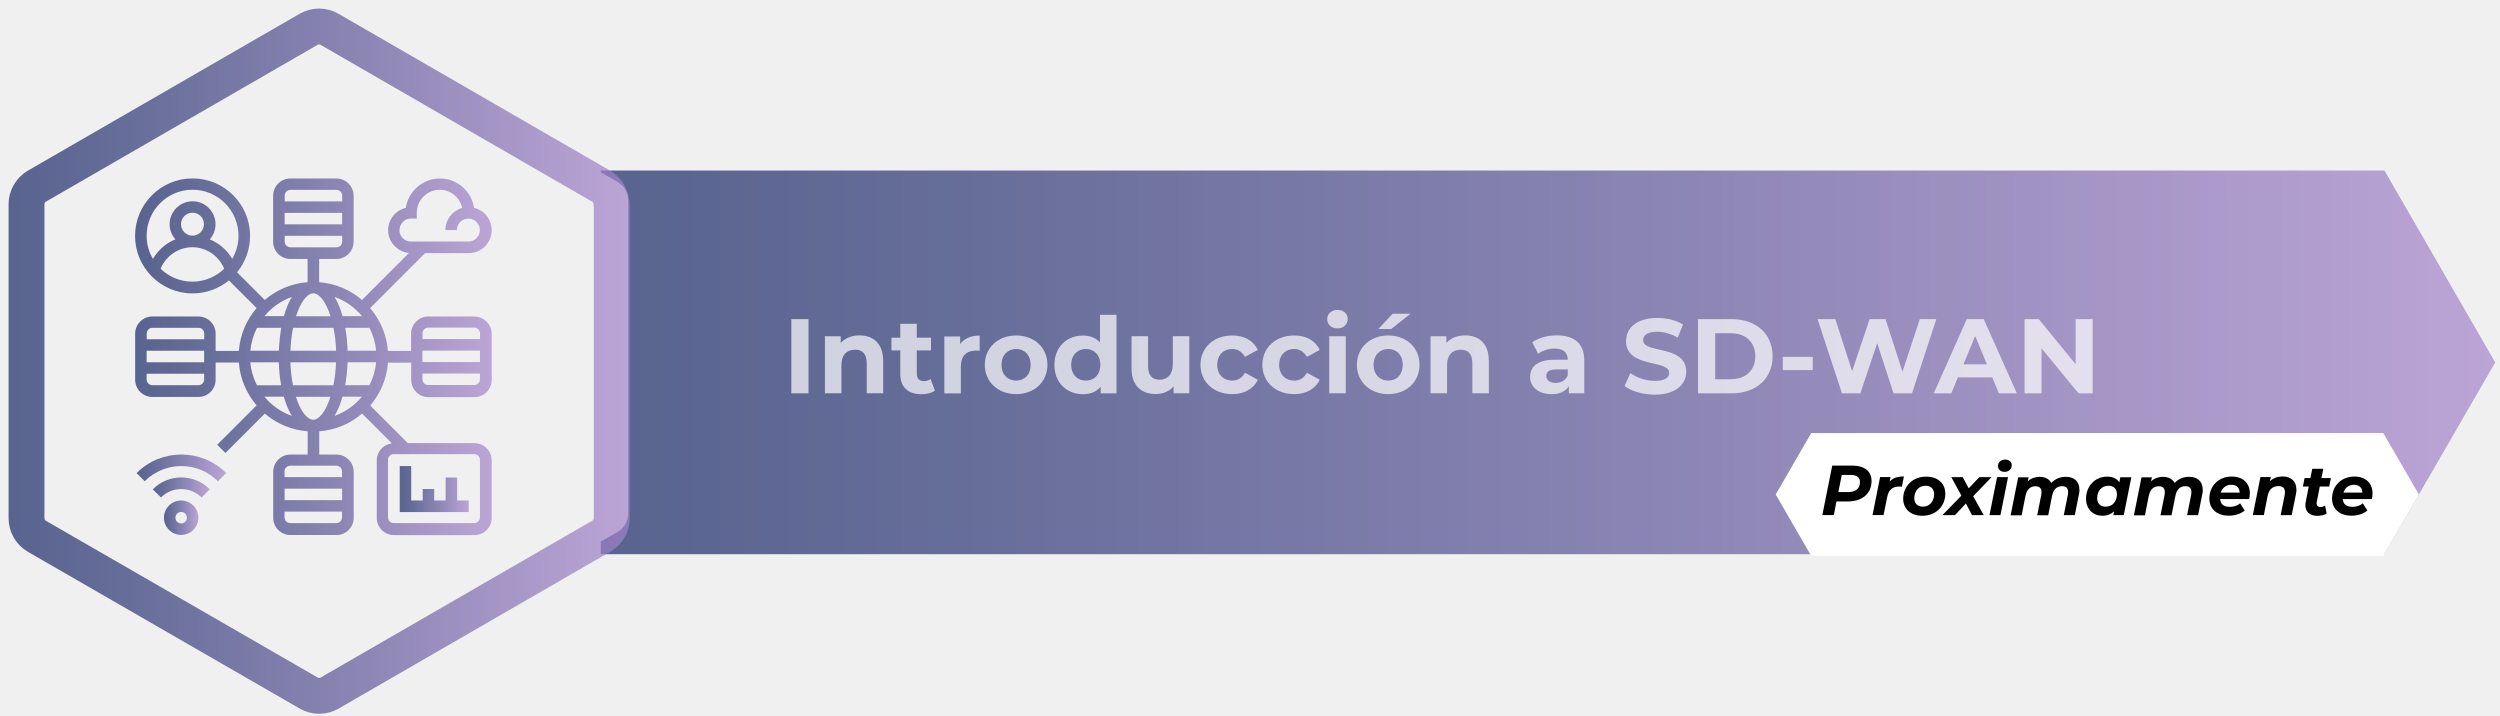
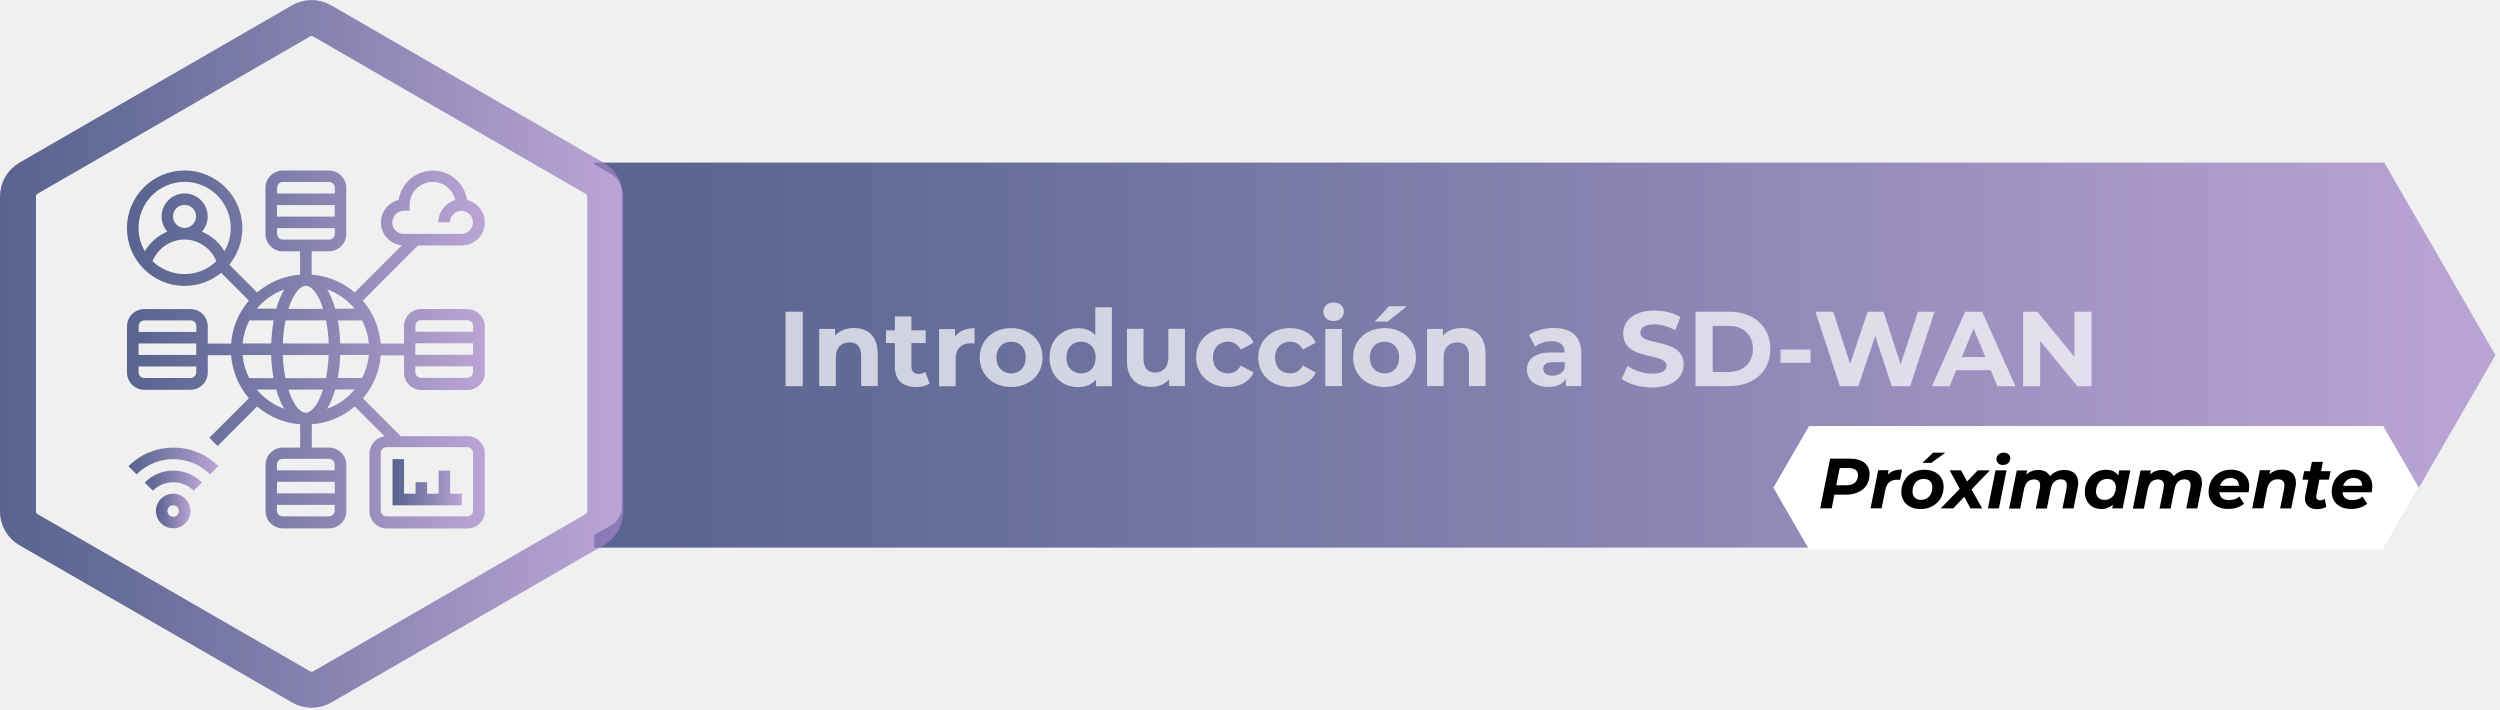
- <svg xmlns="http://www.w3.org/2000/svg" width="283" height="81" viewBox="0 0 283 81" fill="none">
-   <path opacity="0.7" d="M282.46 41.025L269.91 62.735H68.01V61.305L69.94 60.205C70.65 59.785 71.11 59.005 71.11 58.155V22.655C71.11 21.805 70.64 21.025 69.94 20.605L68.01 19.505V19.305H269.92L282.47 41.045L282.46 41.025Z" fill="url(#paint0_linear_538_800)" />
-   <path opacity="0.7" d="M69.25 23.125V58.645C69.25 59.495 68.79 60.275 68.08 60.695L66.04 61.865L37.31 78.455C36.57 78.875 35.68 78.875 34.95 78.455L4.17 60.705C3.45 60.285 3 59.505 3 58.655V23.125C3 22.275 3.46 21.495 4.17 21.075L34.94 3.315C35.68 2.895 36.57 2.895 37.3 3.315L63.46 18.425L68.05 21.075C68.77 21.495 69.22 22.275 69.22 23.125H69.24H69.25Z" stroke="url(#paint1_linear_538_800)" stroke-width="4.06" stroke-linecap="round" stroke-linejoin="round" />
+ <svg xmlns="http://www.w3.org/2000/svg" width="282" height="80" viewBox="0 0 282 80" fill="none">
+   <path opacity="0.7" d="M281.489 40.06L268.939 61.77H67.039V60.34L68.969 59.24C69.679 58.82 70.139 58.04 70.139 57.19V21.69C70.139 20.84 69.669 20.06 68.969 19.64L67.039 18.54V18.34H268.949L281.499 40.08L281.489 40.06Z" fill="url(#paint0_linear_622_640)" />
+   <path opacity="0.7" d="M68.279 22.16V57.68C68.279 58.53 67.819 59.31 67.109 59.73L65.069 60.9L36.339 77.49C35.599 77.91 34.709 77.91 33.979 77.49L3.199 59.74C2.479 59.32 2.029 58.54 2.029 57.69V22.16C2.029 21.31 2.489 20.53 3.199 20.11L33.969 2.35C34.709 1.93 35.599 1.93 36.329 2.35L62.489 17.46L67.079 20.11C67.799 20.53 68.249 21.31 68.249 22.16H68.269H68.279Z" stroke="url(#paint1_linear_622_640)" stroke-width="4.06" stroke-linecap="round" stroke-linejoin="round" />
  <g opacity="0.7">
-     <path d="M20.509 56.655C19.429 56.655 18.559 57.535 18.559 58.605C18.559 59.675 19.439 60.555 20.509 60.555C21.579 60.555 22.459 59.675 22.459 58.605C22.459 57.535 21.579 56.655 20.509 56.655ZM20.509 59.255C20.149 59.255 19.859 58.965 19.859 58.605C19.859 58.245 20.149 57.955 20.509 57.955C20.869 57.955 21.159 58.245 21.159 58.605C21.159 58.965 20.869 59.255 20.509 59.255Z" fill="url(#paint2_linear_538_800)" />
-     <path d="M17.289 55.385L18.219 56.315C18.829 55.705 19.649 55.365 20.519 55.365C21.389 55.365 22.199 55.695 22.819 56.315L23.749 55.385C22.889 54.525 21.739 54.045 20.529 54.045C19.319 54.045 18.169 54.515 17.309 55.385H17.289Z" fill="url(#paint3_linear_538_800)" />
-     <path d="M15.449 53.545L16.379 54.475C18.669 52.185 22.379 52.185 24.669 54.475L25.599 53.545C22.809 50.755 18.259 50.755 15.469 53.545H15.459H15.449Z" fill="url(#paint4_linear_538_800)" />
-     <path d="M53.05 56.655H51.75V54.055H50.45V56.655H49.15V55.355H47.85V56.655H46.55V52.755H45.25V57.965H53.06V56.665H53.08L53.05 56.655Z" fill="url(#paint5_linear_538_800)" />
-     <path d="M53.699 35.825H48.489C47.409 35.825 46.539 36.705 46.539 37.775V39.725H43.909C43.769 37.885 43.039 36.205 41.899 34.875L48.119 28.655H53.059C54.499 28.655 55.659 27.485 55.659 26.055C55.659 24.825 54.809 23.805 53.659 23.525C53.379 21.645 51.749 20.205 49.799 20.205C47.849 20.205 46.219 21.655 45.939 23.525C44.799 23.805 43.939 24.825 43.939 26.055C43.939 27.405 44.979 28.505 46.299 28.635L40.979 33.955C39.649 32.815 37.979 32.085 36.129 31.945V29.315H38.079C39.159 29.315 40.029 28.435 40.029 27.365V22.155C40.029 21.075 39.149 20.205 38.079 20.205H32.869C31.789 20.205 30.919 21.085 30.919 22.155V27.365C30.919 28.445 31.799 29.315 32.869 29.315H34.819V31.945C32.979 32.085 31.299 32.815 29.969 33.955L26.839 30.825C27.749 29.695 28.309 28.275 28.309 26.705C28.309 23.115 25.389 20.195 21.799 20.195C18.209 20.195 15.289 23.115 15.289 26.705C15.289 30.295 18.209 33.215 21.799 33.215C23.359 33.215 24.789 32.655 25.919 31.745L29.049 34.875C27.909 36.205 27.179 37.875 27.039 39.725H24.409V37.775C24.409 36.695 23.529 35.825 22.459 35.825H17.249C16.169 35.825 15.299 36.705 15.299 37.775V42.985C15.299 44.065 16.179 44.935 17.249 44.935H22.459C23.539 44.935 24.409 44.055 24.409 42.985V41.035H27.039C27.179 42.875 27.909 44.555 29.049 45.885L24.589 50.345L25.519 51.275L29.979 46.815C31.309 47.955 32.979 48.685 34.829 48.825V51.455H32.879C31.799 51.455 30.929 52.335 30.929 53.405V58.615C30.929 59.695 31.809 60.565 32.879 60.565H38.089C39.169 60.565 40.039 59.685 40.039 58.615V53.405C40.039 52.325 39.159 51.455 38.089 51.455H36.139V48.825C37.979 48.685 39.659 47.955 40.989 46.815L44.359 50.185C43.399 50.305 42.649 51.125 42.649 52.115V58.625C42.649 59.705 43.529 60.575 44.599 60.575H53.709C54.789 60.575 55.659 59.695 55.659 58.625V52.115C55.659 51.035 54.779 50.165 53.709 50.165H46.169L41.909 45.905C43.049 44.575 43.779 42.905 43.919 41.055H46.549V43.005C46.549 44.085 47.429 44.955 48.499 44.955H53.709C54.789 44.955 55.659 44.075 55.659 43.005V37.795C55.659 36.715 54.779 35.845 53.709 35.845H53.689L53.699 35.825ZM38.729 25.395H32.219V24.095H38.729V25.395ZM32.879 21.495H38.089C38.449 21.495 38.739 21.785 38.739 22.145V22.795H32.229V22.145C32.229 21.785 32.519 21.495 32.879 21.495H32.889H32.879ZM32.229 27.345V26.695H38.739V27.345C38.739 27.705 38.449 27.995 38.089 27.995H32.879C32.519 27.995 32.229 27.705 32.229 27.345H32.219H32.229ZM17.259 37.105H22.469C22.829 37.105 23.119 37.395 23.119 37.755V38.405H16.609V37.755C16.609 37.395 16.899 37.105 17.259 37.105H17.269H17.259ZM23.109 39.705V41.005H16.599V39.705H23.109ZM22.459 43.605H17.249C16.889 43.605 16.599 43.315 16.599 42.955V42.305H23.109V42.955C23.109 43.315 22.819 43.605 22.459 43.605H22.449H22.459ZM32.219 55.315H38.729V56.615H32.219V55.315ZM38.069 59.215H32.859C32.499 59.215 32.209 58.925 32.209 58.565V57.915H38.719V58.565C38.719 58.925 38.429 59.215 38.069 59.215H38.059H38.069ZM38.719 53.365V54.015H32.209V53.365C32.209 53.005 32.499 52.715 32.859 52.715H38.069C38.429 52.715 38.719 53.005 38.719 53.365H38.729H38.719ZM35.459 47.515C34.759 47.515 34.009 46.525 33.499 44.915H37.409C36.899 46.525 36.149 47.515 35.449 47.515H35.459V47.515ZM33.169 43.615C33.009 42.825 32.899 41.955 32.869 41.015H38.039C38.009 41.955 37.899 42.835 37.739 43.615H33.169ZM28.329 41.015H31.559C31.589 41.945 31.679 42.815 31.829 43.615H29.089C28.679 42.825 28.419 41.945 28.329 41.015ZM35.459 33.205C36.159 33.205 36.909 34.195 37.419 35.805H33.509C34.019 34.195 34.769 33.205 35.469 33.205H35.459V33.205ZM37.749 37.105C37.909 37.895 38.019 38.765 38.049 39.705H32.879C32.909 38.765 33.019 37.885 33.179 37.105H37.749V37.105ZM31.569 39.705H28.339C28.429 38.775 28.689 37.895 29.099 37.105H31.839C31.699 37.905 31.609 38.785 31.569 39.705V39.705ZM39.349 41.005H42.579C42.489 41.935 42.229 42.815 41.819 43.605H39.079C39.219 42.805 39.309 41.925 39.349 41.005ZM39.349 39.705C39.319 38.775 39.229 37.905 39.079 37.105H41.819C42.229 37.895 42.489 38.775 42.579 39.705H39.349ZM45.229 26.035C45.229 25.325 45.809 24.735 46.529 24.735H47.179V24.085C47.179 22.645 48.349 21.485 49.779 21.485C51.029 21.485 52.069 22.365 52.319 23.535C51.229 23.845 50.419 24.855 50.419 26.045H51.719C51.719 25.335 52.299 24.745 53.019 24.745C53.739 24.745 54.319 25.325 54.319 26.045C54.319 26.765 53.739 27.345 53.019 27.345H46.509C45.799 27.345 45.209 26.765 45.209 26.045H45.219L45.229 26.035ZM40.979 35.785H38.779C38.549 34.935 38.229 34.215 37.879 33.615C39.099 34.045 40.169 34.805 40.979 35.785ZM33.039 33.615C32.679 34.215 32.369 34.945 32.139 35.785H29.939C30.749 34.805 31.819 34.045 33.039 33.615ZM21.789 21.475C24.659 21.475 26.999 23.805 26.999 26.685C26.999 27.645 26.729 28.535 26.289 29.305C25.709 28.305 24.809 27.535 23.749 27.095C24.149 26.635 24.399 26.045 24.399 25.385C24.399 23.945 23.229 22.785 21.799 22.785C20.369 22.785 19.199 23.955 19.199 25.385C19.199 26.045 19.459 26.635 19.849 27.095C18.789 27.525 17.889 28.315 17.309 29.305C16.859 28.535 16.599 27.645 16.599 26.685C16.599 23.815 18.929 21.475 21.809 21.475H21.789ZM20.489 25.375C20.489 24.665 21.069 24.075 21.789 24.075C22.509 24.075 23.089 24.655 23.089 25.375C23.089 26.095 22.509 26.675 21.789 26.675C21.069 26.675 20.489 26.095 20.489 25.375ZM18.179 30.425C18.769 28.975 20.199 27.985 21.779 27.985C23.359 27.985 24.789 28.975 25.379 30.425C24.439 31.325 23.169 31.885 21.779 31.885C20.389 31.885 19.109 31.325 18.179 30.425ZM29.929 44.905H32.129C32.359 45.755 32.679 46.475 33.029 47.075C31.809 46.645 30.739 45.885 29.929 44.905ZM37.869 47.075C38.229 46.475 38.539 45.745 38.769 44.905H40.969C40.159 45.885 39.089 46.645 37.869 47.075ZM54.329 52.055V58.565C54.329 58.925 54.039 59.215 53.679 59.215H44.569C44.209 59.215 43.919 58.925 43.919 58.565V52.055C43.919 51.695 44.209 51.405 44.569 51.405H53.679C54.039 51.405 54.329 51.695 54.329 52.055ZM48.479 37.085H53.689C54.049 37.085 54.339 37.375 54.339 37.735V38.385H47.829V37.735C47.829 37.375 48.119 37.085 48.479 37.085H48.489H48.479ZM54.329 39.685V40.985H47.819V39.685H54.329ZM53.679 43.585H48.469C48.109 43.585 47.819 43.295 47.819 42.935V42.285H54.329V42.935C54.329 43.295 54.039 43.585 53.679 43.585H53.669H53.679Z" fill="url(#paint6_linear_538_800)" />
+     <path d="M19.538 55.69C18.458 55.69 17.588 56.57 17.588 57.64C17.588 58.71 18.468 59.59 19.538 59.59C20.608 59.59 21.488 58.71 21.488 57.64C21.488 56.57 20.608 55.69 19.538 55.69ZM19.538 58.29C19.178 58.29 18.888 58 18.888 57.64C18.888 57.28 19.178 56.99 19.538 56.99C19.898 56.99 20.188 57.28 20.188 57.64C20.188 58 19.898 58.29 19.538 58.29Z" fill="url(#paint2_linear_622_640)" />
+     <path d="M16.318 54.42L17.248 55.35C17.858 54.74 18.678 54.4 19.548 54.4C20.418 54.4 21.228 54.73 21.848 55.35L22.778 54.42C21.918 53.56 20.768 53.08 19.558 53.08C18.348 53.08 17.198 53.55 16.338 54.42H16.318Z" fill="url(#paint3_linear_622_640)" />
+     <path d="M14.479 52.58L15.409 53.51C17.698 51.22 21.409 51.22 23.698 53.51L24.628 52.58C21.838 49.79 17.288 49.79 14.498 52.58H14.489H14.479Z" fill="url(#paint4_linear_622_640)" />
+     <path d="M52.079 55.69H50.779V53.09H49.479V55.69H48.179V54.39H46.879V55.69H45.579V51.79H44.279V57H52.089V55.7H52.109L52.079 55.69Z" fill="url(#paint5_linear_622_640)" />
+     <path d="M52.728 34.86H47.518C46.438 34.86 45.568 35.74 45.568 36.81V38.76H42.938C42.798 36.92 42.068 35.24 40.928 33.91L47.148 27.69H52.088C53.528 27.69 54.688 26.52 54.688 25.09C54.688 23.86 53.838 22.84 52.688 22.56C52.408 20.68 50.778 19.24 48.828 19.24C46.878 19.24 45.248 20.69 44.968 22.56C43.828 22.84 42.968 23.86 42.968 25.09C42.968 26.44 44.008 27.54 45.328 27.67L40.008 32.99C38.678 31.85 37.008 31.12 35.158 30.98V28.35H37.108C38.188 28.35 39.058 27.47 39.058 26.4V21.19C39.058 20.11 38.178 19.24 37.108 19.24H31.898C30.818 19.24 29.948 20.12 29.948 21.19V26.4C29.948 27.48 30.828 28.35 31.898 28.35H33.848V30.98C32.008 31.12 30.328 31.85 28.998 32.99L25.868 29.86C26.778 28.73 27.338 27.31 27.338 25.74C27.338 22.15 24.418 19.23 20.828 19.23C17.238 19.23 14.318 22.15 14.318 25.74C14.318 29.33 17.238 32.25 20.828 32.25C22.388 32.25 23.818 31.69 24.948 30.78L28.078 33.91C26.938 35.24 26.208 36.91 26.068 38.76H23.438V36.81C23.438 35.73 22.558 34.86 21.488 34.86H16.278C15.198 34.86 14.328 35.74 14.328 36.81V42.02C14.328 43.1 15.208 43.97 16.278 43.97H21.488C22.568 43.97 23.438 43.09 23.438 42.02V40.07H26.068C26.208 41.91 26.938 43.59 28.078 44.92L23.618 49.38L24.548 50.31L29.008 45.85C30.338 46.99 32.008 47.72 33.858 47.86V50.49H31.908C30.828 50.49 29.958 51.37 29.958 52.44V57.65C29.958 58.73 30.838 59.6 31.908 59.6H37.118C38.198 59.6 39.068 58.72 39.068 57.65V52.44C39.068 51.36 38.188 50.49 37.118 50.49H35.168V47.86C37.008 47.72 38.688 46.99 40.018 45.85L43.388 49.22C42.428 49.34 41.678 50.16 41.678 51.15V57.66C41.678 58.74 42.558 59.61 43.628 59.61H52.738C53.818 59.61 54.688 58.73 54.688 57.66V51.15C54.688 50.07 53.808 49.2 52.738 49.2H45.198L40.938 44.94C42.078 43.61 42.808 41.94 42.948 40.09H45.578V42.04C45.578 43.12 46.458 43.99 47.528 43.99H52.738C53.818 43.99 54.688 43.11 54.688 42.04V36.83C54.688 35.75 53.808 34.88 52.738 34.88H52.718L52.728 34.86ZM37.758 24.43H31.248V23.13H37.758V24.43ZM31.908 20.53H37.118C37.478 20.53 37.768 20.82 37.768 21.18V21.83H31.258V21.18C31.258 20.82 31.548 20.53 31.908 20.53H31.918H31.908ZM31.258 26.38V25.73H37.768V26.38C37.768 26.74 37.478 27.03 37.118 27.03H31.908C31.548 27.03 31.258 26.74 31.258 26.38H31.248H31.258ZM16.288 36.14H21.498C21.858 36.14 22.148 36.43 22.148 36.79V37.44H15.638V36.79C15.638 36.43 15.928 36.14 16.288 36.14H16.298H16.288ZM22.138 38.74V40.04H15.628V38.74H22.138ZM21.488 42.64H16.278C15.918 42.64 15.628 42.35 15.628 41.99V41.34H22.138V41.99C22.138 42.35 21.848 42.64 21.488 42.64H21.478H21.488ZM31.248 54.35H37.758V55.65H31.248V54.35ZM37.098 58.25H31.888C31.528 58.25 31.238 57.96 31.238 57.6V56.95H37.748V57.6C37.748 57.96 37.458 58.25 37.098 58.25H37.088H37.098ZM37.748 52.4V53.05H31.238V52.4C31.238 52.04 31.528 51.75 31.888 51.75H37.098C37.458 51.75 37.748 52.04 37.748 52.4H37.758H37.748ZM34.488 46.55C33.788 46.55 33.038 45.56 32.528 43.95H36.438C35.928 45.56 35.178 46.55 34.478 46.55H34.488V46.55ZM32.198 42.65C32.038 41.86 31.928 40.99 31.898 40.05H37.068C37.038 40.99 36.928 41.87 36.768 42.65H32.198ZM27.358 40.05H30.588C30.618 40.98 30.708 41.85 30.858 42.65H28.118C27.708 41.86 27.448 40.98 27.358 40.05ZM34.488 32.24C35.188 32.24 35.938 33.23 36.448 34.84H32.538C33.048 33.23 33.798 32.24 34.498 32.24H34.488V32.24ZM36.778 36.14C36.938 36.93 37.048 37.8 37.078 38.74H31.908C31.938 37.8 32.048 36.92 32.208 36.14H36.778V36.14ZM30.598 38.74H27.368C27.458 37.81 27.718 36.93 28.128 36.14H30.868C30.728 36.94 30.638 37.82 30.598 38.74V38.74ZM38.378 40.04H41.608C41.518 40.97 41.258 41.85 40.848 42.64H38.108C38.248 41.84 38.338 40.96 38.378 40.04ZM38.378 38.74C38.348 37.81 38.258 36.94 38.108 36.14H40.848C41.258 36.93 41.518 37.81 41.608 38.74H38.378ZM44.258 25.07C44.258 24.36 44.838 23.77 45.558 23.77H46.208V23.12C46.208 21.68 47.378 20.52 48.808 20.52C50.058 20.52 51.098 21.4 51.348 22.57C50.258 22.88 49.448 23.89 49.448 25.08H50.748C50.748 24.37 51.328 23.78 52.048 23.78C52.768 23.78 53.348 24.36 53.348 25.08C53.348 25.8 52.768 26.38 52.048 26.38H45.538C44.828 26.38 44.238 25.8 44.238 25.08H44.248L44.258 25.07ZM40.008 34.82H37.808C37.578 33.97 37.258 33.25 36.908 32.65C38.128 33.08 39.198 33.84 40.008 34.82ZM32.068 32.65C31.708 33.25 31.398 33.98 31.168 34.82H28.968C29.778 33.84 30.848 33.08 32.068 32.65ZM20.818 20.51C23.688 20.51 26.028 22.84 26.028 25.72C26.028 26.68 25.758 27.57 25.318 28.34C24.738 27.34 23.838 26.57 22.778 26.13C23.178 25.67 23.428 25.08 23.428 24.42C23.428 22.98 22.258 21.82 20.828 21.82C19.398 21.82 18.228 22.99 18.228 24.42C18.228 25.08 18.488 25.67 18.878 26.13C17.818 26.56 16.918 27.35 16.338 28.34C15.888 27.57 15.628 26.68 15.628 25.72C15.628 22.85 17.958 20.51 20.838 20.51H20.818ZM19.518 24.41C19.518 23.7 20.098 23.11 20.818 23.11C21.538 23.11 22.118 23.69 22.118 24.41C22.118 25.13 21.538 25.71 20.818 25.71C20.098 25.71 19.518 25.13 19.518 24.41ZM17.208 29.46C17.798 28.01 19.228 27.02 20.808 27.02C22.388 27.02 23.818 28.01 24.408 29.46C23.468 30.36 22.198 30.92 20.808 30.92C19.418 30.92 18.138 30.36 17.208 29.46ZM28.958 43.94H31.158C31.388 44.79 31.708 45.51 32.058 46.11C30.838 45.68 29.768 44.92 28.958 43.94ZM36.898 46.11C37.258 45.51 37.568 44.78 37.798 43.94H39.998C39.188 44.92 38.118 45.68 36.898 46.11ZM53.358 51.09V57.6C53.358 57.96 53.068 58.25 52.708 58.25H43.598C43.238 58.25 42.948 57.96 42.948 57.6V51.09C42.948 50.73 43.238 50.44 43.598 50.44H52.708C53.068 50.44 53.358 50.73 53.358 51.09ZM47.508 36.12H52.718C53.078 36.12 53.368 36.41 53.368 36.77V37.42H46.858V36.77C46.858 36.41 47.148 36.12 47.508 36.12H47.518H47.508ZM53.358 38.72V40.02H46.848V38.72H53.358ZM52.708 42.62H47.498C47.138 42.62 46.848 42.33 46.848 41.97V41.32H53.358V41.97C53.358 42.33 53.068 42.62 52.708 42.62H52.698H52.708Z" fill="url(#paint6_linear_622_640)" />
  </g>
-   <path d="M273.82 55.975L269.79 62.935H205.03L201.01 55.975L205.03 49.025H269.79L273.82 55.975Z" fill="white" />
-   <path d="M211.859 54.455C211.859 55.875 210.809 56.765 209.139 56.765H207.889L207.589 58.305H206.289L207.409 52.705H209.669C211.069 52.705 211.859 53.355 211.859 54.445V54.455ZM210.549 54.565C210.549 54.025 210.169 53.765 209.509 53.765H208.489L208.099 55.705H209.199C210.059 55.705 210.549 55.305 210.549 54.565Z" fill="black" />
-   <path d="M215.519 53.945L215.299 55.095C215.189 55.095 215.119 55.075 215.009 55.075C214.269 55.075 213.799 55.415 213.639 56.225L213.219 58.305H211.969L212.829 54.005H214.009L213.909 54.515C214.289 54.095 214.819 53.935 215.519 53.935V53.945Z" fill="black" />
-   <path d="M215.439 56.455C215.439 55.025 216.529 53.955 218.039 53.955C219.359 53.955 220.209 54.715 220.209 55.885C220.209 57.315 219.129 58.385 217.609 58.385C216.299 58.385 215.439 57.615 215.439 56.455ZM218.939 55.935C218.939 55.355 218.589 54.985 217.959 54.985C217.219 54.985 216.699 55.565 216.699 56.405C216.699 56.985 217.059 57.355 217.679 57.355C218.409 57.355 218.939 56.775 218.939 55.935Z" fill="black" />
-   <path d="M223.359 56.165L224.559 58.315H223.239L222.539 56.995L221.299 58.315H219.879L222.029 56.105L220.889 54.015H222.179L222.859 55.275L224.059 54.015H225.439L223.369 56.165H223.359Z" fill="black" />
-   <path d="M226.069 54.015H227.309L226.449 58.315H225.209L226.069 54.015ZM226.169 52.765C226.169 52.345 226.499 52.025 226.989 52.025C227.429 52.025 227.729 52.295 227.729 52.645C227.729 53.105 227.389 53.415 226.899 53.415C226.459 53.415 226.169 53.125 226.169 52.765Z" fill="black" />
-   <path d="M235.4 55.405C235.4 55.575 235.38 55.745 235.34 55.935L234.87 58.315H233.62L234.08 56.025C234.1 55.905 234.11 55.805 234.11 55.695C234.11 55.265 233.88 55.035 233.43 55.035C232.85 55.035 232.45 55.375 232.3 56.115L231.86 58.325H230.61L231.07 56.035C231.09 55.915 231.1 55.815 231.1 55.715C231.1 55.275 230.87 55.045 230.42 55.045C229.84 55.045 229.44 55.385 229.28 56.145L228.85 58.335H227.6L228.46 54.035H229.64L229.54 54.485C229.92 54.145 230.39 53.975 230.89 53.975C231.48 53.975 231.97 54.215 232.21 54.675C232.63 54.215 233.19 53.975 233.85 53.975C234.77 53.975 235.39 54.475 235.39 55.435L235.4 55.405Z" fill="black" />
-   <path d="M241.269 54.015L240.409 58.315H239.229L239.309 57.895C238.969 58.205 238.519 58.385 237.989 58.385C236.989 58.385 236.139 57.685 236.139 56.455C236.139 55.005 237.189 53.955 238.509 53.955C239.129 53.955 239.629 54.155 239.909 54.605L240.019 54.025H241.269V54.015ZM239.639 55.935C239.639 55.355 239.279 54.985 238.659 54.985C237.919 54.985 237.399 55.565 237.399 56.405C237.399 56.985 237.759 57.355 238.379 57.355C239.119 57.355 239.639 56.775 239.639 55.935Z" fill="black" />
-   <path d="M249.359 55.405C249.359 55.575 249.339 55.745 249.299 55.935L248.829 58.315H247.579L248.039 56.025C248.059 55.905 248.069 55.805 248.069 55.695C248.069 55.265 247.839 55.035 247.389 55.035C246.809 55.035 246.409 55.375 246.259 56.115L245.819 58.325H244.569L245.029 56.035C245.049 55.915 245.059 55.815 245.059 55.715C245.059 55.275 244.829 55.045 244.379 55.045C243.799 55.045 243.399 55.385 243.239 56.145L242.809 58.335H241.559L242.419 54.035H243.599L243.499 54.485C243.879 54.145 244.349 53.975 244.849 53.975C245.439 53.975 245.929 54.215 246.169 54.675C246.589 54.215 247.149 53.975 247.809 53.975C248.729 53.975 249.349 54.475 249.349 55.435L249.359 55.405Z" fill="black" />
-   <path d="M254.61 56.495H251.32C251.36 57.075 251.72 57.375 252.43 57.375C252.87 57.375 253.29 57.235 253.58 56.975L254.1 57.795C253.6 58.195 252.96 58.375 252.3 58.375C250.96 58.375 250.1 57.615 250.1 56.445C250.1 55.005 251.14 53.945 252.63 53.945C253.89 53.945 254.68 54.685 254.68 55.835C254.68 56.065 254.65 56.295 254.61 56.495V56.495ZM251.4 55.765H253.53C253.53 55.195 253.15 54.875 252.57 54.875C251.99 54.875 251.56 55.225 251.39 55.765H251.4Z" fill="black" />
-   <path d="M259.96 55.415C259.96 55.575 259.94 55.755 259.9 55.935L259.42 58.315H258.17L258.63 56.015C258.65 55.915 258.66 55.805 258.66 55.715C258.66 55.275 258.42 55.025 257.92 55.025C257.29 55.025 256.85 55.375 256.7 56.125L256.27 58.305H255.02L255.88 54.005H257.06L256.96 54.465C257.35 54.105 257.85 53.935 258.38 53.935C259.32 53.935 259.95 54.445 259.95 55.395L259.96 55.415Z" fill="black" />
-   <path d="M262.259 56.795C262.239 56.855 262.239 56.915 262.239 56.975C262.239 57.235 262.379 57.395 262.699 57.395C262.869 57.395 263.039 57.335 263.199 57.245L263.379 58.135C263.069 58.325 262.679 58.395 262.309 58.395C261.509 58.395 260.969 57.945 260.969 57.195C260.969 57.075 260.989 56.945 261.009 56.815L261.349 55.075H260.689L260.879 54.115H261.539L261.749 53.065H262.999L262.789 54.115H263.859L263.669 55.075H262.599L262.259 56.805V56.795Z" fill="black" />
-   <path d="M268.498 56.495H265.208C265.248 57.075 265.608 57.375 266.318 57.375C266.758 57.375 267.178 57.235 267.468 56.975L267.988 57.795C267.488 58.195 266.848 58.375 266.188 58.375C264.848 58.375 263.988 57.615 263.988 56.445C263.988 55.005 265.028 53.945 266.518 53.945C267.768 53.945 268.568 54.685 268.568 55.835C268.568 56.065 268.538 56.295 268.498 56.495V56.495ZM265.288 55.765H267.418C267.418 55.195 267.038 54.875 266.458 54.875C265.878 54.875 265.448 55.225 265.278 55.765H265.288Z" fill="black" />
+   <path d="M272.849 55.01L268.819 61.97H204.059L200.039 55.01L204.059 48.06H268.819L272.849 55.01Z" fill="white" />
+   <path d="M210.888 53.49C210.888 54.91 209.838 55.8 208.168 55.8H206.918L206.618 57.34H205.318L206.438 51.74H208.698C210.098 51.74 210.888 52.39 210.888 53.48V53.49ZM209.578 53.6C209.578 53.06 209.198 52.8 208.538 52.8H207.518L207.128 54.74H208.228C209.088 54.74 209.578 54.34 209.578 53.6Z" fill="black" />
+   <path d="M214.548 52.98L214.328 54.13C214.218 54.13 214.148 54.11 214.038 54.11C213.298 54.11 212.828 54.45 212.668 55.26L212.248 57.34H210.998L211.858 53.04H213.038L212.938 53.55C213.318 53.13 213.848 52.97 214.548 52.97V52.98Z" fill="black" />
+   <path d="M214.469 55.49C214.469 54.06 215.559 52.99 217.069 52.99C218.389 52.99 219.239 53.75 219.239 54.92C219.239 56.35 218.159 57.42 216.639 57.42C215.329 57.42 214.469 56.65 214.469 55.49ZM217.969 54.97C217.969 54.39 217.619 54.02 216.989 54.02C216.249 54.02 215.729 54.6 215.729 55.44C215.729 56.02 216.089 56.39 216.709 56.39C217.439 56.39 217.969 55.81 217.969 54.97Z" fill="black" />
+   <path d="M218.048 51.06H219.428L217.858 52.21H216.848L218.048 51.06Z" fill="black" />
+   <path d="M222.388 55.2L223.588 57.35H222.268L221.568 56.03L220.328 57.35H218.908L221.058 55.14L219.918 53.05H221.208L221.888 54.31L223.088 53.05H224.468L222.398 55.2H222.388Z" fill="black" />
+   <path d="M225.098 53.05H226.338L225.478 57.35H224.238L225.098 53.05ZM225.198 51.8C225.198 51.38 225.528 51.06 226.018 51.06C226.458 51.06 226.758 51.33 226.758 51.68C226.758 52.14 226.418 52.45 225.928 52.45C225.488 52.45 225.198 52.16 225.198 51.8Z" fill="black" />
+   <path d="M234.429 54.44C234.429 54.61 234.409 54.78 234.369 54.97L233.899 57.35H232.649L233.109 55.06C233.129 54.94 233.139 54.84 233.139 54.73C233.139 54.3 232.909 54.07 232.459 54.07C231.879 54.07 231.479 54.41 231.329 55.15L230.889 57.36H229.639L230.099 55.07C230.119 54.95 230.129 54.85 230.129 54.75C230.129 54.31 229.899 54.08 229.449 54.08C228.869 54.08 228.469 54.42 228.309 55.18L227.879 57.37H226.629L227.489 53.07H228.669L228.569 53.52C228.949 53.18 229.419 53.01 229.919 53.01C230.509 53.01 230.999 53.25 231.239 53.71C231.659 53.25 232.219 53.01 232.879 53.01C233.799 53.01 234.419 53.51 234.419 54.47L234.429 54.44Z" fill="black" />
+   <path d="M240.298 53.05L239.438 57.35H238.258L238.338 56.93C237.998 57.24 237.548 57.42 237.018 57.42C236.018 57.42 235.168 56.72 235.168 55.49C235.168 54.04 236.218 52.99 237.538 52.99C238.158 52.99 238.658 53.19 238.938 53.64L239.048 53.06H240.298V53.05ZM238.668 54.97C238.668 54.39 238.308 54.02 237.688 54.02C236.948 54.02 236.428 54.6 236.428 55.44C236.428 56.02 236.788 56.39 237.408 56.39C238.148 56.39 238.668 55.81 238.668 54.97Z" fill="black" />
+   <path d="M248.388 54.44C248.388 54.61 248.368 54.78 248.328 54.97L247.858 57.35H246.608L247.068 55.06C247.088 54.94 247.098 54.84 247.098 54.73C247.098 54.3 246.868 54.07 246.418 54.07C245.838 54.07 245.438 54.41 245.288 55.15L244.848 57.36H243.598L244.058 55.07C244.078 54.95 244.088 54.85 244.088 54.75C244.088 54.31 243.858 54.08 243.408 54.08C242.828 54.08 242.428 54.42 242.268 55.18L241.838 57.37H240.588L241.448 53.07H242.628L242.528 53.52C242.908 53.18 243.378 53.01 243.878 53.01C244.468 53.01 244.958 53.25 245.198 53.71C245.618 53.25 246.178 53.01 246.838 53.01C247.758 53.01 248.378 53.51 248.378 54.47L248.388 54.44Z" fill="black" />
+   <path d="M253.639 55.53H250.349C250.389 56.11 250.749 56.41 251.459 56.41C251.899 56.41 252.319 56.27 252.609 56.01L253.129 56.83C252.629 57.23 251.989 57.41 251.329 57.41C249.989 57.41 249.129 56.65 249.129 55.48C249.129 54.04 250.169 52.98 251.659 52.98C252.919 52.98 253.709 53.72 253.709 54.87C253.709 55.1 253.679 55.33 253.639 55.53V55.53ZM250.429 54.8H252.559C252.559 54.23 252.179 53.91 251.599 53.91C251.019 53.91 250.589 54.26 250.419 54.8H250.429Z" fill="black" />
+   <path d="M258.989 54.45C258.989 54.61 258.969 54.79 258.929 54.97L258.449 57.35H257.199L257.659 55.05C257.679 54.95 257.689 54.84 257.689 54.75C257.689 54.31 257.449 54.06 256.949 54.06C256.319 54.06 255.879 54.41 255.729 55.16L255.299 57.34H254.049L254.909 53.04H256.089L255.989 53.5C256.379 53.14 256.879 52.97 257.409 52.97C258.349 52.97 258.979 53.48 258.979 54.43L258.989 54.45Z" fill="black" />
+   <path d="M261.289 55.83C261.269 55.89 261.269 55.95 261.269 56.01C261.269 56.27 261.409 56.43 261.729 56.43C261.899 56.43 262.069 56.37 262.229 56.28L262.409 57.17C262.099 57.36 261.709 57.43 261.339 57.43C260.539 57.43 259.999 56.98 259.999 56.23C259.999 56.11 260.019 55.98 260.039 55.85L260.379 54.11H259.719L259.909 53.15H260.569L260.779 52.1H262.029L261.819 53.15H262.889L262.699 54.11H261.629L261.289 55.84V55.83Z" fill="black" />
+   <path d="M267.528 55.53H264.238C264.278 56.11 264.638 56.41 265.348 56.41C265.788 56.41 266.208 56.27 266.498 56.01L267.018 56.83C266.518 57.23 265.878 57.41 265.218 57.41C263.878 57.41 263.018 56.65 263.018 55.48C263.018 54.04 264.058 52.98 265.548 52.98C266.798 52.98 267.598 53.72 267.598 54.87C267.598 55.1 267.568 55.33 267.528 55.53V55.53ZM264.318 54.8H266.448C266.448 54.23 266.068 53.91 265.488 53.91C264.908 53.91 264.478 54.26 264.308 54.8H264.318Z" fill="black" />
  <g opacity="0.7">
-     <path d="M89.58 36.125H91.52V44.525H89.58V36.125Z" fill="white" />
-     <path d="M99.981 40.825V44.515H98.111V41.105C98.111 40.065 97.631 39.585 96.801 39.585C95.901 39.585 95.251 40.135 95.251 41.325V44.515H93.381V38.065H95.171V38.815C95.671 38.265 96.431 37.965 97.301 37.965C98.821 37.965 99.971 38.855 99.971 40.815L99.981 40.825Z" fill="white" />
-     <path d="M105.84 44.215C105.46 44.495 104.89 44.625 104.32 44.625C102.8 44.625 101.91 43.845 101.91 42.315V39.665H100.91V38.225H101.91V36.655H103.78V38.225H105.39V39.665H103.78V42.295C103.78 42.845 104.08 43.145 104.58 43.145C104.86 43.145 105.13 43.065 105.34 42.905L105.84 44.225V44.215Z" fill="white" />
-     <path d="M110.9 37.975V39.705C110.74 39.695 110.62 39.685 110.48 39.685C109.45 39.685 108.77 40.245 108.77 41.485V44.535H106.9V38.085H108.69V38.935C109.15 38.315 109.91 37.985 110.91 37.985L110.9 37.975Z" fill="white" />
-     <path d="M111.48 41.295C111.48 39.355 112.98 37.975 115.03 37.975C117.08 37.975 118.57 39.355 118.57 41.295C118.57 43.235 117.08 44.615 115.03 44.615C112.98 44.615 111.48 43.235 111.48 41.295ZM116.67 41.295C116.67 40.175 115.96 39.505 115.03 39.505C114.1 39.505 113.37 40.175 113.37 41.295C113.37 42.415 114.09 43.085 115.03 43.085C115.97 43.085 116.67 42.415 116.67 41.295Z" fill="white" />
-     <path d="M126.389 35.625V44.525H124.599V43.785C124.129 44.345 123.449 44.625 122.589 44.625C120.769 44.625 119.359 43.335 119.359 41.305C119.359 39.275 120.759 37.985 122.589 37.985C123.379 37.985 124.049 38.235 124.519 38.765V35.635H126.389V35.625ZM124.559 41.295C124.559 40.175 123.839 39.505 122.919 39.505C121.999 39.505 121.259 40.175 121.259 41.295C121.259 42.415 121.979 43.085 122.919 43.085C123.859 43.085 124.559 42.415 124.559 41.295Z" fill="white" />
-     <path d="M134.63 38.065V44.515H132.85V43.745C132.36 44.305 131.64 44.605 130.85 44.605C129.23 44.605 128.09 43.695 128.09 41.705V38.055H129.96V41.425C129.96 42.505 130.44 42.985 131.27 42.985C132.1 42.985 132.76 42.435 132.76 41.245V38.055H134.63V38.065Z" fill="white" />
-     <path d="M135.891 41.295C135.891 39.355 137.391 37.975 139.491 37.975C140.851 37.975 141.911 38.565 142.381 39.615L140.931 40.395C140.581 39.785 140.071 39.505 139.481 39.505C138.531 39.505 137.791 40.165 137.791 41.295C137.791 42.425 138.531 43.085 139.481 43.085C140.071 43.085 140.581 42.825 140.931 42.195L142.381 42.985C141.911 44.015 140.841 44.615 139.491 44.615C137.391 44.615 135.891 43.235 135.891 41.295Z" fill="white" />
-     <path d="M142.9 41.295C142.9 39.355 144.4 37.975 146.5 37.975C147.86 37.975 148.92 38.565 149.39 39.615L147.94 40.395C147.59 39.785 147.08 39.505 146.49 39.505C145.54 39.505 144.8 40.165 144.8 41.295C144.8 42.425 145.54 43.085 146.49 43.085C147.08 43.085 147.59 42.825 147.94 42.195L149.39 42.985C148.92 44.015 147.85 44.615 146.5 44.615C144.4 44.615 142.9 43.235 142.9 41.295Z" fill="white" />
-     <path d="M150.24 36.125C150.24 35.535 150.71 35.085 151.4 35.085C152.09 35.085 152.56 35.515 152.56 36.095C152.56 36.715 152.09 37.175 151.4 37.175C150.71 37.175 150.24 36.715 150.24 36.135V36.125ZM150.47 38.065H152.34V44.515H150.47V38.065Z" fill="white" />
-     <path d="M153.6 41.295C153.6 39.355 155.1 37.975 157.15 37.975C159.2 37.975 160.69 39.355 160.69 41.295C160.69 43.235 159.2 44.615 157.15 44.615C155.1 44.615 153.6 43.235 153.6 41.295ZM158.79 41.295C158.79 40.175 158.08 39.505 157.15 39.505C156.22 39.505 155.49 40.175 155.49 41.295C155.49 42.415 156.21 43.085 157.15 43.085C158.09 43.085 158.79 42.415 158.79 41.295ZM157.65 35.515H159.66L157.49 37.245H156.03L157.65 35.515Z" fill="white" />
-     <path d="M168.539 40.825V44.515H166.669V41.105C166.669 40.065 166.189 39.585 165.359 39.585C164.459 39.585 163.809 40.135 163.809 41.325V44.515H161.939V38.065H163.729V38.815C164.229 38.265 164.989 37.965 165.859 37.965C167.379 37.965 168.529 38.855 168.529 40.815L168.539 40.825Z" fill="white" />
-     <path d="M179.341 40.835V44.515H177.591V43.715C177.241 44.305 176.571 44.615 175.621 44.615C174.111 44.615 173.211 43.775 173.211 42.655C173.211 41.535 174.011 40.725 175.981 40.725H177.471C177.471 39.925 176.991 39.455 175.981 39.455C175.301 39.455 174.591 39.685 174.121 40.055L173.451 38.745C174.161 38.245 175.201 37.965 176.231 37.965C178.201 37.965 179.341 38.875 179.341 40.835V40.835ZM177.471 42.475V41.815H176.191C175.311 41.815 175.041 42.135 175.041 42.565C175.041 43.035 175.441 43.345 176.101 43.345C176.721 43.345 177.261 43.055 177.481 42.465L177.471 42.475Z" fill="white" />
-     <path d="M183.9 43.695L184.56 42.235C185.27 42.755 186.32 43.115 187.33 43.115C188.48 43.115 188.95 42.735 188.95 42.215C188.95 40.645 184.07 41.725 184.07 38.605C184.07 37.175 185.22 35.995 187.61 35.995C188.67 35.995 189.74 36.245 190.52 36.735L189.92 38.215C189.14 37.775 188.34 37.555 187.59 37.555C186.44 37.555 186 37.985 186 38.515C186 40.065 190.88 38.995 190.88 42.075C190.88 43.475 189.72 44.675 187.32 44.675C185.99 44.675 184.65 44.275 183.9 43.705V43.695Z" fill="white" />
-     <path d="M192.221 36.125H196.031C198.781 36.125 200.661 37.785 200.661 40.325C200.661 42.865 198.781 44.525 196.031 44.525H192.221V36.125V36.125ZM195.941 42.925C197.611 42.925 198.701 41.925 198.701 40.325C198.701 38.725 197.611 37.725 195.941 37.725H194.161V42.935H195.941V42.925Z" fill="white" />
-     <path d="M201.811 40.395H205.201V41.895H201.811V40.395Z" fill="white" />
-     <path d="M219.19 36.125L216.44 44.525H214.35L212.5 38.845L210.59 44.525H208.51L205.75 36.125H207.76L209.66 42.025L211.64 36.125H213.44L215.36 42.075L217.32 36.125H219.18H219.19Z" fill="white" />
-     <path d="M225.53 42.725H221.63L220.89 44.525H218.9L222.64 36.125H224.56L228.31 44.525H226.27L225.53 42.725V42.725ZM224.92 41.245L223.59 38.035L222.26 41.245H224.92V41.245Z" fill="white" />
-     <path d="M236.89 36.125V44.525H235.29L231.1 39.425V44.525H229.18V36.125H230.79L234.96 41.225V36.125H236.88H236.89Z" fill="white" />
+     <path d="M88.609 35.16H90.549V43.56H88.609V35.16Z" fill="white" />
+     <path d="M99.01 39.86V43.55H97.14V40.14C97.14 39.1 96.66 38.62 95.83 38.62C94.93 38.62 94.28 39.17 94.28 40.36V43.55H92.41V37.1H94.2V37.85C94.7 37.3 95.46 37 96.33 37C97.85 37 99 37.89 99 39.85L99.01 39.86Z" fill="white" />
+     <path d="M104.869 43.25C104.489 43.53 103.919 43.66 103.349 43.66C101.829 43.66 100.939 42.88 100.939 41.35V38.7H99.939V37.26H100.939V35.69H102.809V37.26H104.419V38.7H102.809V41.33C102.809 41.88 103.109 42.18 103.609 42.18C103.889 42.18 104.159 42.1 104.369 41.94L104.869 43.26V43.25Z" fill="white" />
+     <path d="M109.93 37.01V38.74C109.77 38.73 109.65 38.72 109.51 38.72C108.48 38.72 107.8 39.28 107.8 40.52V43.57H105.93V37.12H107.72V37.97C108.18 37.35 108.94 37.02 109.94 37.02L109.93 37.01Z" fill="white" />
+     <path d="M110.51 40.33C110.51 38.39 112.01 37.01 114.06 37.01C116.11 37.01 117.6 38.39 117.6 40.33C117.6 42.27 116.11 43.65 114.06 43.65C112.01 43.65 110.51 42.27 110.51 40.33ZM115.7 40.33C115.7 39.21 114.99 38.54 114.06 38.54C113.13 38.54 112.4 39.21 112.4 40.33C112.4 41.45 113.12 42.12 114.06 42.12C115 42.12 115.7 41.45 115.7 40.33Z" fill="white" />
+     <path d="M125.419 34.66V43.56H123.629V42.82C123.159 43.38 122.479 43.66 121.619 43.66C119.799 43.66 118.389 42.37 118.389 40.34C118.389 38.31 119.789 37.02 121.619 37.02C122.409 37.02 123.079 37.27 123.549 37.8V34.67H125.419V34.66ZM123.589 40.33C123.589 39.21 122.869 38.54 121.949 38.54C121.029 38.54 120.289 39.21 120.289 40.33C120.289 41.45 121.009 42.12 121.949 42.12C122.889 42.12 123.589 41.45 123.589 40.33Z" fill="white" />
+     <path d="M133.659 37.1V43.55H131.879V42.78C131.389 43.34 130.669 43.64 129.879 43.64C128.259 43.64 127.119 42.73 127.119 40.74V37.09H128.989V40.46C128.989 41.54 129.469 42.02 130.299 42.02C131.129 42.02 131.789 41.47 131.789 40.28V37.09H133.659V37.1Z" fill="white" />
+     <path d="M134.92 40.33C134.92 38.39 136.42 37.01 138.52 37.01C139.88 37.01 140.94 37.6 141.41 38.65L139.96 39.43C139.61 38.82 139.1 38.54 138.51 38.54C137.56 38.54 136.82 39.2 136.82 40.33C136.82 41.46 137.56 42.12 138.51 42.12C139.1 42.12 139.61 41.86 139.96 41.23L141.41 42.02C140.94 43.05 139.87 43.65 138.52 43.65C136.42 43.65 134.92 42.27 134.92 40.33Z" fill="white" />
+     <path d="M141.93 40.33C141.93 38.39 143.43 37.01 145.53 37.01C146.89 37.01 147.95 37.6 148.42 38.65L146.97 39.43C146.62 38.82 146.11 38.54 145.52 38.54C144.57 38.54 143.83 39.2 143.83 40.33C143.83 41.46 144.57 42.12 145.52 42.12C146.11 42.12 146.62 41.86 146.97 41.23L148.42 42.02C147.95 43.05 146.88 43.65 145.53 43.65C143.43 43.65 141.93 42.27 141.93 40.33Z" fill="white" />
+     <path d="M149.27 35.16C149.27 34.57 149.74 34.12 150.43 34.12C151.12 34.12 151.59 34.55 151.59 35.13C151.59 35.75 151.12 36.21 150.43 36.21C149.74 36.21 149.27 35.75 149.27 35.17V35.16ZM149.5 37.1H151.37V43.55H149.5V37.1Z" fill="white" />
+     <path d="M152.629 40.33C152.629 38.39 154.129 37.01 156.179 37.01C158.229 37.01 159.719 38.39 159.719 40.33C159.719 42.27 158.229 43.65 156.179 43.65C154.129 43.65 152.629 42.27 152.629 40.33ZM157.819 40.33C157.819 39.21 157.109 38.54 156.179 38.54C155.249 38.54 154.519 39.21 154.519 40.33C154.519 41.45 155.239 42.12 156.179 42.12C157.119 42.12 157.819 41.45 157.819 40.33ZM156.679 34.55H158.689L156.519 36.28H155.059L156.679 34.55Z" fill="white" />
+     <path d="M167.569 39.86V43.55H165.699V40.14C165.699 39.1 165.219 38.62 164.389 38.62C163.489 38.62 162.839 39.17 162.839 40.36V43.55H160.969V37.1H162.759V37.85C163.259 37.3 164.019 37 164.889 37C166.409 37 167.559 37.89 167.559 39.85L167.569 39.86Z" fill="white" />
+     <path d="M178.37 39.87V43.55H176.62V42.75C176.27 43.34 175.6 43.65 174.65 43.65C173.14 43.65 172.24 42.81 172.24 41.69C172.24 40.57 173.04 39.76 175.01 39.76H176.5C176.5 38.96 176.02 38.49 175.01 38.49C174.33 38.49 173.62 38.72 173.15 39.09L172.48 37.78C173.19 37.28 174.23 37 175.26 37C177.23 37 178.37 37.91 178.37 39.87V39.87ZM176.5 41.51V40.85H175.22C174.34 40.85 174.07 41.17 174.07 41.6C174.07 42.07 174.47 42.38 175.13 42.38C175.75 42.38 176.29 42.09 176.51 41.5L176.5 41.51Z" fill="white" />
+     <path d="M182.93 42.73L183.59 41.27C184.3 41.79 185.35 42.15 186.36 42.15C187.51 42.15 187.98 41.77 187.98 41.25C187.98 39.68 183.1 40.76 183.1 37.64C183.1 36.21 184.25 35.03 186.64 35.03C187.7 35.03 188.77 35.28 189.55 35.77L188.95 37.25C188.17 36.81 187.37 36.59 186.62 36.59C185.47 36.59 185.03 37.02 185.03 37.55C185.03 39.1 189.91 38.03 189.91 41.11C189.91 42.51 188.75 43.71 186.35 43.71C185.02 43.71 183.68 43.31 182.93 42.74V42.73Z" fill="white" />
+     <path d="M191.25 35.16H195.06C197.81 35.16 199.69 36.82 199.69 39.36C199.69 41.9 197.81 43.56 195.06 43.56H191.25V35.16V35.16ZM194.97 41.96C196.64 41.96 197.73 40.96 197.73 39.36C197.73 37.76 196.64 36.76 194.97 36.76H193.19V41.97H194.97V41.96Z" fill="white" />
+     <path d="M200.84 39.43H204.23V40.93H200.84V39.43Z" fill="white" />
+     <path d="M218.219 35.16L215.469 43.56H213.379L211.529 37.88L209.619 43.56H207.539L204.779 35.16H206.789L208.689 41.06L210.669 35.16H212.469L214.389 41.11L216.349 35.16H218.209H218.219Z" fill="white" />
+     <path d="M224.56 41.76H220.66L219.92 43.56H217.93L221.67 35.16H223.59L227.34 43.56H225.3L224.56 41.76V41.76ZM223.95 40.28L222.62 37.07L221.29 40.28H223.95V40.28Z" fill="white" />
+     <path d="M235.919 35.16V43.56H234.319L230.129 38.46V43.56H228.209V35.16H229.819L233.989 40.26V35.16H235.909H235.919Z" fill="white" />
  </g>
  <defs>
-     <linearGradient id="paint0_linear_538_800" x1="68.01" y1="41.015" x2="282.46" y2="41.015" gradientUnits="userSpaceOnUse">
+     <linearGradient id="paint0_linear_622_640" x1="67.039" y1="40.05" x2="281.489" y2="40.05" gradientUnits="userSpaceOnUse">
      <stop stop-color="#172765" />
      <stop offset="0.18" stop-color="#2A3473" />
      <stop offset="0.55" stop-color="#5E5698" />
      <stop offset="1" stop-color="#A484CA" />
    </linearGradient>
-     <linearGradient id="paint1_linear_538_800" x1="0.97" y1="40.885" x2="71.28" y2="40.885" gradientUnits="userSpaceOnUse">
+     <linearGradient id="paint1_linear_622_640" x1="-0.001" y1="39.92" x2="70.309" y2="39.92" gradientUnits="userSpaceOnUse">
      <stop stop-color="#172765" />
      <stop offset="0.18" stop-color="#2A3473" />
      <stop offset="0.55" stop-color="#5E5698" />
      <stop offset="1" stop-color="#A484CA" />
    </linearGradient>
-     <linearGradient id="paint2_linear_538_800" x1="18.559" y1="58.605" x2="22.459" y2="58.605" gradientUnits="userSpaceOnUse">
+     <linearGradient id="paint2_linear_622_640" x1="17.588" y1="57.64" x2="21.488" y2="57.64" gradientUnits="userSpaceOnUse">
      <stop stop-color="#172765" />
      <stop offset="0.18" stop-color="#2A3473" />
      <stop offset="0.55" stop-color="#5E5698" />
      <stop offset="1" stop-color="#A484CA" />
    </linearGradient>
-     <linearGradient id="paint3_linear_538_800" x1="17.289" y1="55.175" x2="23.729" y2="55.175" gradientUnits="userSpaceOnUse">
+     <linearGradient id="paint3_linear_622_640" x1="16.318" y1="54.21" x2="22.758" y2="54.21" gradientUnits="userSpaceOnUse">
      <stop stop-color="#172765" />
      <stop offset="0.18" stop-color="#2A3473" />
      <stop offset="0.55" stop-color="#5E5698" />
      <stop offset="1" stop-color="#A484CA" />
    </linearGradient>
-     <linearGradient id="paint4_linear_538_800" x1="15.449" y1="52.955" x2="25.579" y2="52.955" gradientUnits="userSpaceOnUse">
+     <linearGradient id="paint4_linear_622_640" x1="14.479" y1="51.99" x2="24.608" y2="51.99" gradientUnits="userSpaceOnUse">
      <stop stop-color="#172765" />
      <stop offset="0.18" stop-color="#2A3473" />
      <stop offset="0.55" stop-color="#5E5698" />
      <stop offset="1" stop-color="#A484CA" />
    </linearGradient>
-     <linearGradient id="paint5_linear_538_800" x1="45.22" y1="55.355" x2="53.05" y2="55.355" gradientUnits="userSpaceOnUse">
+     <linearGradient id="paint5_linear_622_640" x1="44.249" y1="54.39" x2="52.079" y2="54.39" gradientUnits="userSpaceOnUse">
      <stop stop-color="#172765" />
      <stop offset="0.18" stop-color="#2A3473" />
      <stop offset="0.55" stop-color="#5E5698" />
      <stop offset="1" stop-color="#A484CA" />
    </linearGradient>
-     <linearGradient id="paint6_linear_538_800" x1="15.299" y1="40.375" x2="55.669" y2="40.375" gradientUnits="userSpaceOnUse">
+     <linearGradient id="paint6_linear_622_640" x1="14.328" y1="39.41" x2="54.698" y2="39.41" gradientUnits="userSpaceOnUse">
      <stop stop-color="#172765" />
      <stop offset="0.18" stop-color="#2A3473" />
      <stop offset="0.55" stop-color="#5E5698" />
      <stop offset="1" stop-color="#A484CA" />
    </linearGradient>
  </defs>
</svg>
